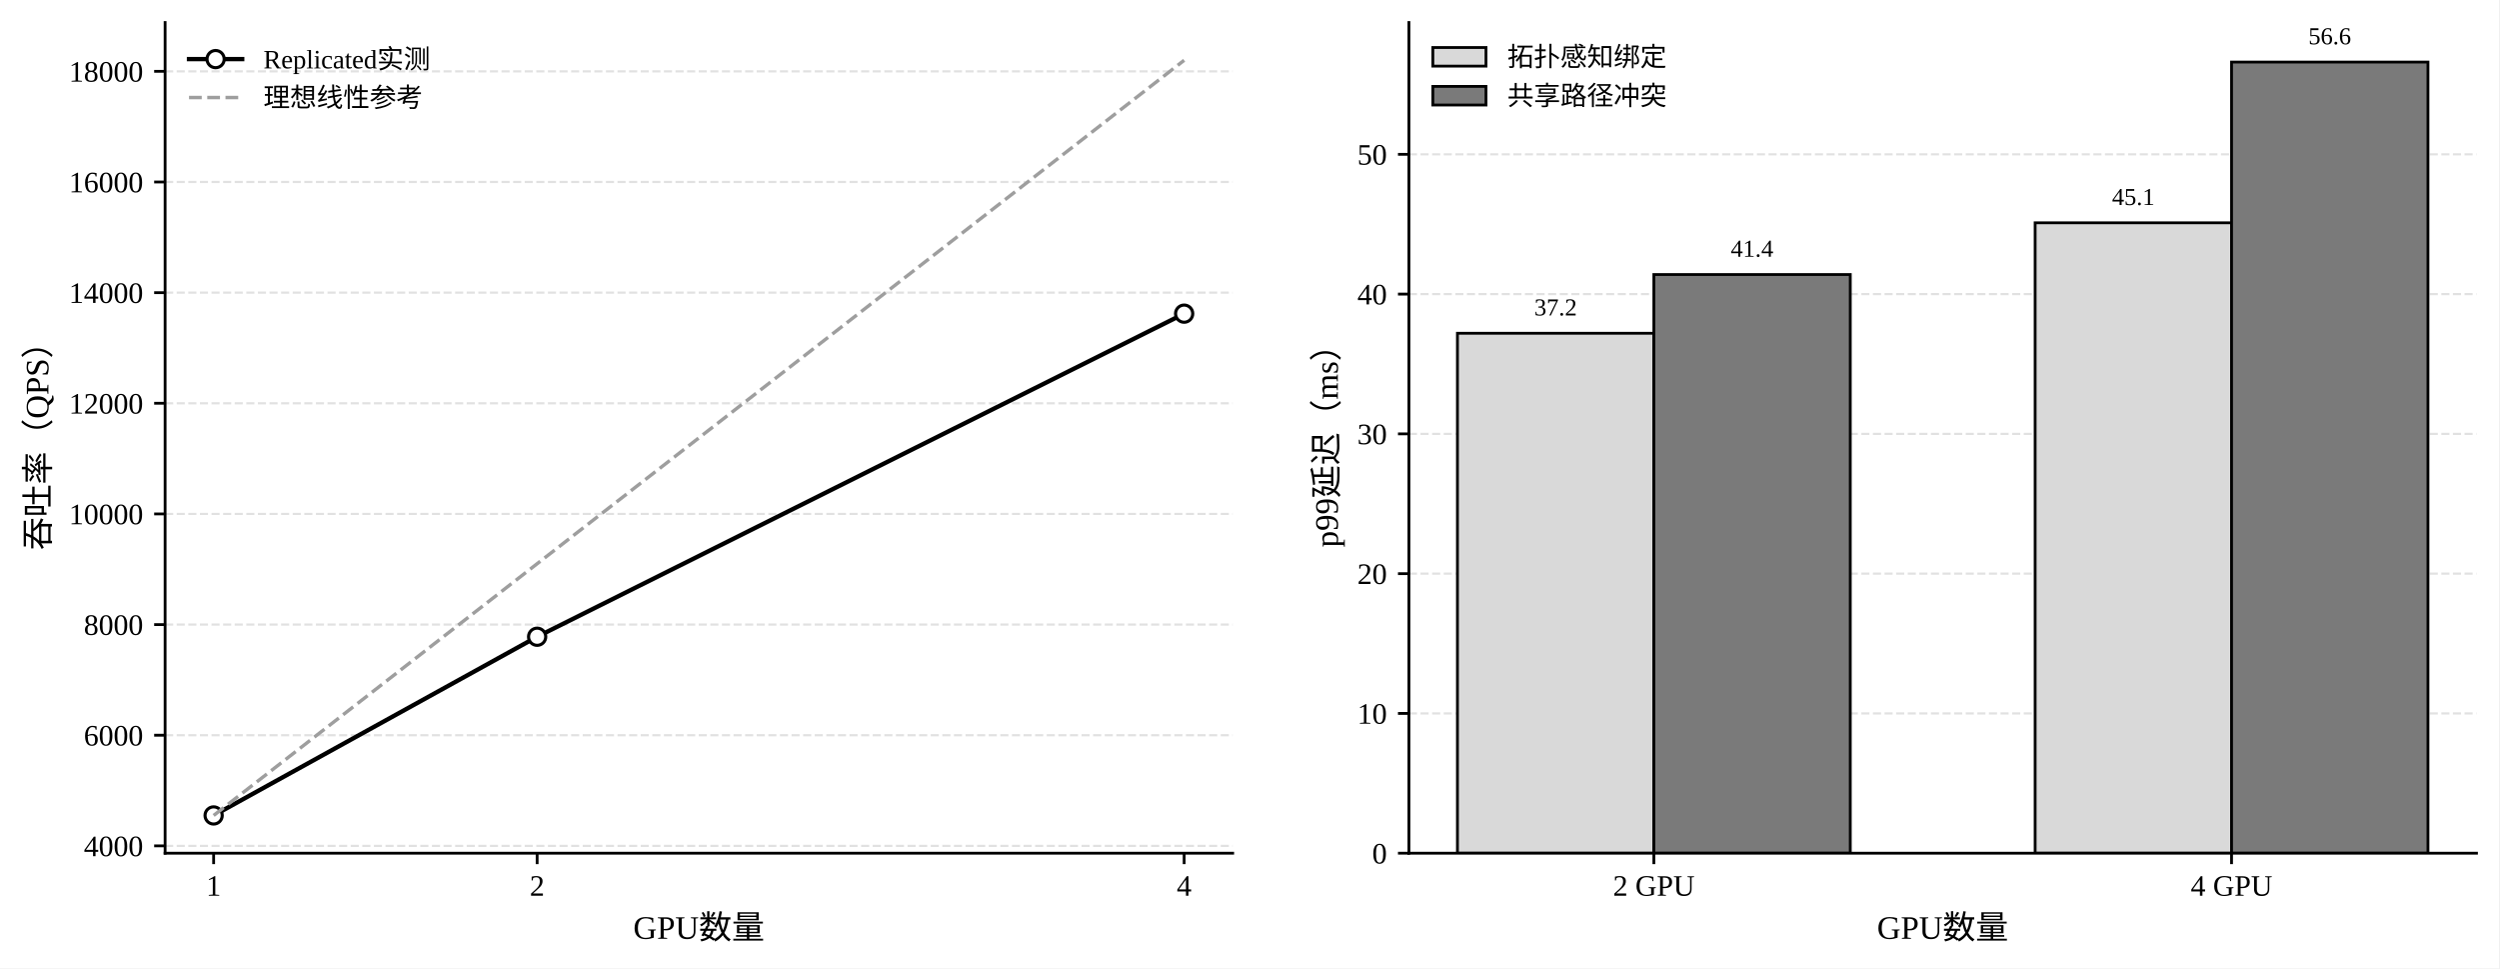
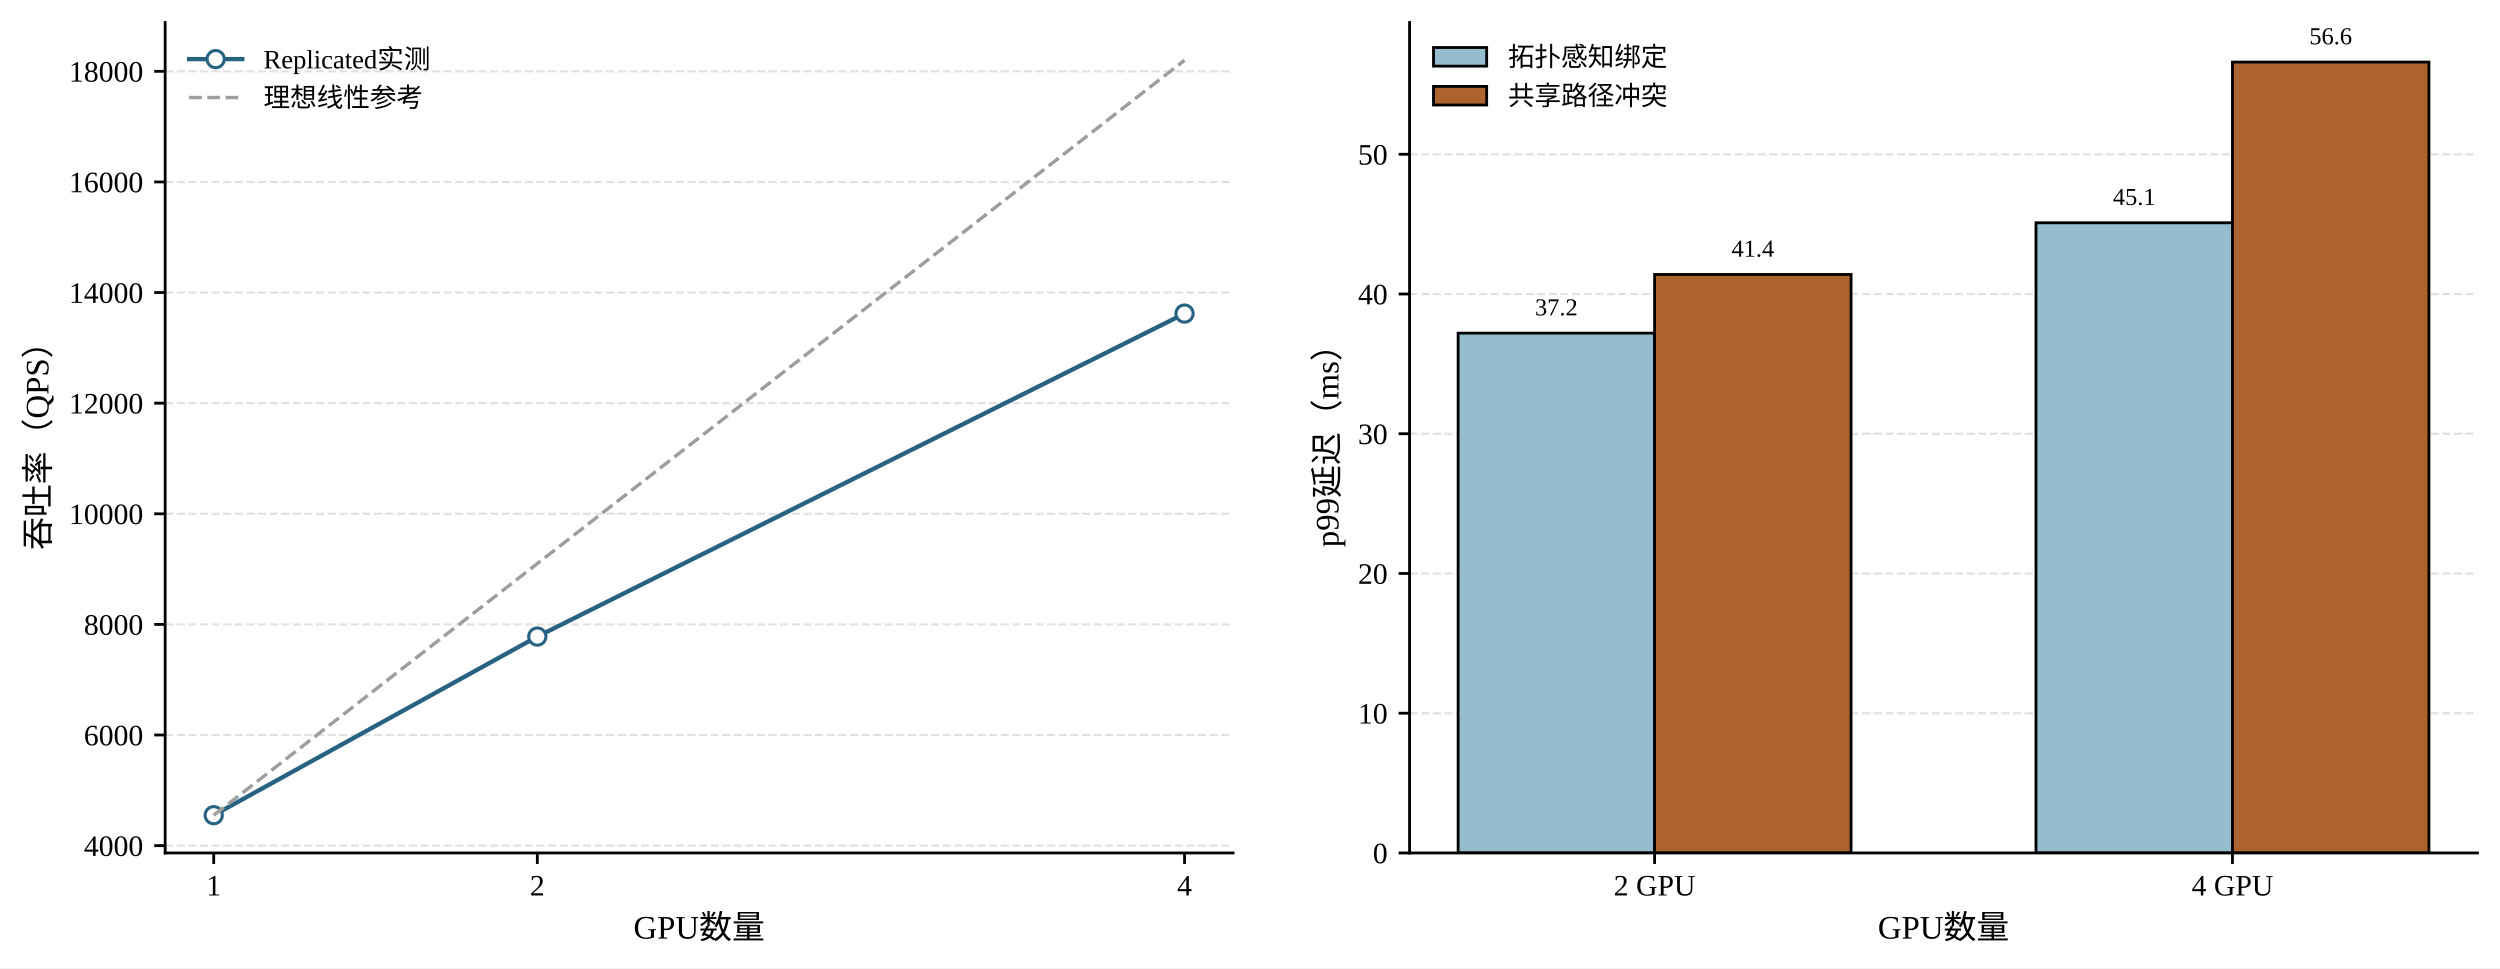
- <svg xmlns="http://www.w3.org/2000/svg" xmlns:xlink="http://www.w3.org/1999/xlink" width="799.232pt" height="309.578pt" viewBox="0 0 799.232 309.578" version="1.1">
+ <svg xmlns="http://www.w3.org/2000/svg" xmlns:xlink="http://www.w3.org/1999/xlink" width="799.254pt" height="309.507pt" viewBox="0 0 799.254 309.507" version="1.1">
  <defs>
    <style type="text/css">*{stroke-linejoin: round; stroke-linecap: butt}</style>
  </defs>
  <g id="figure_1">
    <g id="patch_1">
-       <path d="M 0 309.578  L 799.232 309.578  L 799.232 0  L 0 0  z " style="fill: #ffffff" />
+       <path d="M 0 309.507 L 799.254 309.507 L 799.254 0 L 0 0 z " style="fill: #ffffff" />
    </g>
    <g id="axes_1">
      <g id="patch_2">
-         <path d="M 52.804 272.764  L 394.235 272.764  L 394.235 7.2  L 52.804 7.2  z " style="fill: #ffffff" />
+         <path d="M 52.804 272.693 L 394.215 272.693 L 394.215 7.2 L 52.804 7.2 z " style="fill: #ffffff" />
      </g>
      <g id="matplotlib.axis_1">
        <g id="xtick_1">
          <g id="line2d_1">
            <defs>
-               <path id="mab62bdac78" d="M 0 0  L 0 3.5  " style="stroke: #000000; stroke-width: 0.9" />
+               <path id="m47861c6dd6" d="M 0 0 L 0 3.5 " style="stroke: #000000; stroke-width: 0.9" />
            </defs>
            <g>
-               <use xlink:href="#mab62bdac78" x="68.324" y="272.764" style="stroke: #000000; stroke-width: 0.9" />
+               <use xlink:href="#m47861c6dd6" x="68.323" y="272.693" style="stroke: #000000; stroke-width: 0.9" />
            </g>
          </g>
          <g id="text_1">
-             <text style="font: 9.5px 'Times New Roman', 'Songti SC'; text-anchor: middle" x="68.324" y="286.361" transform="rotate(-0 68.32394 286.3609)">1</text>
+             <text style="font: 9.5px 'Times New Roman', 'Songti SC'; text-anchor: middle" x="68.323" y="286.29" transform="rotate(-0 68.32304 286.2897)">1</text>
          </g>
        </g>
        <g id="xtick_2">
          <g id="line2d_2">
            <g>
-               <use xlink:href="#mab62bdac78" x="171.788" y="272.764" style="stroke: #000000; stroke-width: 0.9" />
+               <use xlink:href="#m47861c6dd6" x="171.781" y="272.693" style="stroke: #000000; stroke-width: 0.9" />
            </g>
          </g>
          <g id="text_2">
-             <text style="font: 9.5px 'Times New Roman', 'Songti SC'; text-anchor: middle" x="171.788" y="286.361" transform="rotate(-0 171.7877 286.3609)">2</text>
+             <text style="font: 9.5px 'Times New Roman', 'Songti SC'; text-anchor: middle" x="171.781" y="286.29" transform="rotate(-0 171.7808 286.2897)">2</text>
          </g>
        </g>
        <g id="xtick_3">
          <g id="line2d_3">
            <g>
-               <use xlink:href="#mab62bdac78" x="378.715" y="272.764" style="stroke: #000000; stroke-width: 0.9" />
+               <use xlink:href="#m47861c6dd6" x="378.696" y="272.693" style="stroke: #000000; stroke-width: 0.9" />
            </g>
          </g>
          <g id="text_3">
-             <text style="font: 9.5px 'Times New Roman', 'Songti SC'; text-anchor: middle" x="378.715" y="286.361" transform="rotate(-0 378.7151 286.3609)">4</text>
+             <text style="font: 9.5px 'Times New Roman', 'Songti SC'; text-anchor: middle" x="378.696" y="286.29" transform="rotate(-0 378.6963 286.2897)">4</text>
          </g>
        </g>
        <g id="text_4">
-           <text style="font: 10.5px 'Times New Roman', 'Songti SC'; text-anchor: middle" x="223.52" y="300.132" transform="rotate(-0 223.5195 300.1319)">GPU数量</text>
+           <text style="font: 10.5px 'Times New Roman', 'Songti SC'; text-anchor: middle" x="223.51" y="300.061" transform="rotate(-0 223.5097 300.0606)">GPU数量</text>
        </g>
      </g>
      <g id="matplotlib.axis_2">
        <g id="ytick_1">
          <g id="line2d_4">
-             <path d="M 52.804 270.421  L 394.235 270.421  " clip-path="url(#pd53853273f)" style="fill: none; stroke-dasharray: 2.59,1.12; stroke-dashoffset: 0; stroke: #bebebe; stroke-opacity: 0.45; stroke-width: 0.7" />
+             <path d="M 52.804 270.35 L 394.215 270.35 " clip-path="url(#pca42c9c529)" style="fill: none; stroke-dasharray: 2.59,1.12; stroke-dashoffset: 0; stroke: #bebebe; stroke-opacity: 0.45; stroke-width: 0.7" />
          </g>
          <g id="line2d_5">
            <defs>
-               <path id="mdb76b96e81" d="M 0 0  L -3.5 0  " style="stroke: #000000; stroke-width: 0.9" />
+               <path id="m0a5df8640f" d="M 0 0 L -3.5 0 " style="stroke: #000000; stroke-width: 0.9" />
            </defs>
            <g>
-               <use xlink:href="#mdb76b96e81" x="52.804" y="270.421" style="stroke: #000000; stroke-width: 0.9" />
+               <use xlink:href="#m0a5df8640f" x="52.804" y="270.35" style="stroke: #000000; stroke-width: 0.9" />
            </g>
          </g>
          <g id="text_5">
-             <text style="font: 9.5px 'Times New Roman', 'Songti SC'; text-anchor: end" x="45.804" y="273.719" transform="rotate(-0 45.80438 273.7192)">4000</text>
+             <text style="font: 9.5px 'Times New Roman', 'Songti SC'; text-anchor: end" x="45.804" y="273.649" transform="rotate(-0 45.80438 273.6486)">4000</text>
          </g>
        </g>
        <g id="ytick_2">
          <g id="line2d_6">
-             <path d="M 52.804 235.048  L 394.235 235.048  " clip-path="url(#pd53853273f)" style="fill: none; stroke-dasharray: 2.59,1.12; stroke-dashoffset: 0; stroke: #bebebe; stroke-opacity: 0.45; stroke-width: 0.7" />
+             <path d="M 52.804 234.987 L 394.215 234.987 " clip-path="url(#pca42c9c529)" style="fill: none; stroke-dasharray: 2.59,1.12; stroke-dashoffset: 0; stroke: #bebebe; stroke-opacity: 0.45; stroke-width: 0.7" />
          </g>
          <g id="line2d_7">
            <g>
-               <use xlink:href="#mdb76b96e81" x="52.804" y="235.048" style="stroke: #000000; stroke-width: 0.9" />
+               <use xlink:href="#m0a5df8640f" x="52.804" y="234.987" style="stroke: #000000; stroke-width: 0.9" />
            </g>
          </g>
          <g id="text_6">
-             <text style="font: 9.5px 'Times New Roman', 'Songti SC'; text-anchor: end" x="45.804" y="238.346" transform="rotate(-0 45.80438 238.346)">6000</text>
+             <text style="font: 9.5px 'Times New Roman', 'Songti SC'; text-anchor: end" x="45.804" y="238.285" transform="rotate(-0 45.80438 238.2848)">6000</text>
          </g>
        </g>
        <g id="ytick_3">
          <g id="line2d_8">
-             <path d="M 52.804 199.674  L 394.235 199.674  " clip-path="url(#pd53853273f)" style="fill: none; stroke-dasharray: 2.59,1.12; stroke-dashoffset: 0; stroke: #bebebe; stroke-opacity: 0.45; stroke-width: 0.7" />
+             <path d="M 52.804 199.623 L 394.215 199.623 " clip-path="url(#pca42c9c529)" style="fill: none; stroke-dasharray: 2.59,1.12; stroke-dashoffset: 0; stroke: #bebebe; stroke-opacity: 0.45; stroke-width: 0.7" />
          </g>
          <g id="line2d_9">
            <g>
-               <use xlink:href="#mdb76b96e81" x="52.804" y="199.674" style="stroke: #000000; stroke-width: 0.9" />
+               <use xlink:href="#m0a5df8640f" x="52.804" y="199.623" style="stroke: #000000; stroke-width: 0.9" />
            </g>
          </g>
          <g id="text_7">
-             <text style="font: 9.5px 'Times New Roman', 'Songti SC'; text-anchor: end" x="45.804" y="202.973" transform="rotate(-0 45.80438 202.9728)">8000</text>
+             <text style="font: 9.5px 'Times New Roman', 'Songti SC'; text-anchor: end" x="45.804" y="202.921" transform="rotate(-0 45.80438 202.9211)">8000</text>
          </g>
        </g>
        <g id="ytick_4">
          <g id="line2d_10">
-             <path d="M 52.804 164.301  L 394.235 164.301  " clip-path="url(#pd53853273f)" style="fill: none; stroke-dasharray: 2.59,1.12; stroke-dashoffset: 0; stroke: #bebebe; stroke-opacity: 0.45; stroke-width: 0.7" />
+             <path d="M 52.804 164.259 L 394.215 164.259 " clip-path="url(#pca42c9c529)" style="fill: none; stroke-dasharray: 2.59,1.12; stroke-dashoffset: 0; stroke: #bebebe; stroke-opacity: 0.45; stroke-width: 0.7" />
          </g>
          <g id="line2d_11">
            <g>
-               <use xlink:href="#mdb76b96e81" x="52.804" y="164.301" style="stroke: #000000; stroke-width: 0.9" />
+               <use xlink:href="#m0a5df8640f" x="52.804" y="164.259" style="stroke: #000000; stroke-width: 0.9" />
            </g>
          </g>
          <g id="text_8">
-             <text style="font: 9.5px 'Times New Roman', 'Songti SC'; text-anchor: end" x="45.804" y="167.6" transform="rotate(-0 45.80438 167.5996)">10000</text>
+             <text style="font: 9.5px 'Times New Roman', 'Songti SC'; text-anchor: end" x="45.804" y="167.557" transform="rotate(-0 45.80438 167.5574)">10000</text>
          </g>
        </g>
        <g id="ytick_5">
          <g id="line2d_12">
-             <path d="M 52.804 128.928  L 394.235 128.928  " clip-path="url(#pd53853273f)" style="fill: none; stroke-dasharray: 2.59,1.12; stroke-dashoffset: 0; stroke: #bebebe; stroke-opacity: 0.45; stroke-width: 0.7" />
+             <path d="M 52.804 128.895 L 394.215 128.895 " clip-path="url(#pca42c9c529)" style="fill: none; stroke-dasharray: 2.59,1.12; stroke-dashoffset: 0; stroke: #bebebe; stroke-opacity: 0.45; stroke-width: 0.7" />
          </g>
          <g id="line2d_13">
            <g>
-               <use xlink:href="#mdb76b96e81" x="52.804" y="128.928" style="stroke: #000000; stroke-width: 0.9" />
+               <use xlink:href="#m0a5df8640f" x="52.804" y="128.895" style="stroke: #000000; stroke-width: 0.9" />
            </g>
          </g>
          <g id="text_9">
-             <text style="font: 9.5px 'Times New Roman', 'Songti SC'; text-anchor: end" x="45.804" y="132.226" transform="rotate(-0 45.80438 132.2263)">12000</text>
+             <text style="font: 9.5px 'Times New Roman', 'Songti SC'; text-anchor: end" x="45.804" y="132.194" transform="rotate(-0 45.80438 132.1937)">12000</text>
          </g>
        </g>
        <g id="ytick_6">
          <g id="line2d_14">
-             <path d="M 52.804 93.555  L 394.235 93.555  " clip-path="url(#pd53853273f)" style="fill: none; stroke-dasharray: 2.59,1.12; stroke-dashoffset: 0; stroke: #bebebe; stroke-opacity: 0.45; stroke-width: 0.7" />
+             <path d="M 52.804 93.532 L 394.215 93.532 " clip-path="url(#pca42c9c529)" style="fill: none; stroke-dasharray: 2.59,1.12; stroke-dashoffset: 0; stroke: #bebebe; stroke-opacity: 0.45; stroke-width: 0.7" />
          </g>
          <g id="line2d_15">
            <g>
-               <use xlink:href="#mdb76b96e81" x="52.804" y="93.555" style="stroke: #000000; stroke-width: 0.9" />
+               <use xlink:href="#m0a5df8640f" x="52.804" y="93.532" style="stroke: #000000; stroke-width: 0.9" />
            </g>
          </g>
          <g id="text_10">
-             <text style="font: 9.5px 'Times New Roman', 'Songti SC'; text-anchor: end" x="45.804" y="96.853" transform="rotate(-0 45.80438 96.85313)">14000</text>
+             <text style="font: 9.5px 'Times New Roman', 'Songti SC'; text-anchor: end" x="45.804" y="96.83" transform="rotate(-0 45.80438 96.82996)">14000</text>
          </g>
        </g>
        <g id="ytick_7">
          <g id="line2d_16">
-             <path d="M 52.804 58.182  L 394.235 58.182  " clip-path="url(#pd53853273f)" style="fill: none; stroke-dasharray: 2.59,1.12; stroke-dashoffset: 0; stroke: #bebebe; stroke-opacity: 0.45; stroke-width: 0.7" />
+             <path d="M 52.804 58.168 L 394.215 58.168 " clip-path="url(#pca42c9c529)" style="fill: none; stroke-dasharray: 2.59,1.12; stroke-dashoffset: 0; stroke: #bebebe; stroke-opacity: 0.45; stroke-width: 0.7" />
          </g>
          <g id="line2d_17">
            <g>
-               <use xlink:href="#mdb76b96e81" x="52.804" y="58.182" style="stroke: #000000; stroke-width: 0.9" />
+               <use xlink:href="#m0a5df8640f" x="52.804" y="58.168" style="stroke: #000000; stroke-width: 0.9" />
            </g>
          </g>
          <g id="text_11">
-             <text style="font: 9.5px 'Times New Roman', 'Songti SC'; text-anchor: end" x="45.804" y="61.48" transform="rotate(-0 45.80438 61.47992)">16000</text>
+             <text style="font: 9.5px 'Times New Roman', 'Songti SC'; text-anchor: end" x="45.804" y="61.466" transform="rotate(-0 45.80438 61.46624)">16000</text>
          </g>
        </g>
        <g id="ytick_8">
          <g id="line2d_18">
-             <path d="M 52.804 22.808  L 394.235 22.808  " clip-path="url(#pd53853273f)" style="fill: none; stroke-dasharray: 2.59,1.12; stroke-dashoffset: 0; stroke: #bebebe; stroke-opacity: 0.45; stroke-width: 0.7" />
+             <path d="M 52.804 22.804 L 394.215 22.804 " clip-path="url(#pca42c9c529)" style="fill: none; stroke-dasharray: 2.59,1.12; stroke-dashoffset: 0; stroke: #bebebe; stroke-opacity: 0.45; stroke-width: 0.7" />
          </g>
          <g id="line2d_19">
            <g>
-               <use xlink:href="#mdb76b96e81" x="52.804" y="22.808" style="stroke: #000000; stroke-width: 0.9" />
+               <use xlink:href="#m0a5df8640f" x="52.804" y="22.804" style="stroke: #000000; stroke-width: 0.9" />
            </g>
          </g>
          <g id="text_12">
-             <text style="font: 9.5px 'Times New Roman', 'Songti SC'; text-anchor: end" x="45.804" y="26.107" transform="rotate(-0 45.80438 26.10671)">18000</text>
+             <text style="font: 9.5px 'Times New Roman', 'Songti SC'; text-anchor: end" x="45.804" y="26.103" transform="rotate(-0 45.80438 26.10252)">18000</text>
          </g>
        </g>
        <g id="text_13">
-           <text style="font: 10.5px 'Times New Roman', 'Songti SC'; text-anchor: middle" x="15.808" y="139.982" transform="rotate(-90 15.80836 139.9822)">吞吐率（QPS）</text>
+           <text style="font: 10.5px 'Times New Roman', 'Songti SC'; text-anchor: middle" x="15.808" y="139.947" transform="rotate(-90 15.80836 139.9466)">吞吐率（QPS）</text>
        </g>
      </g>
      <g id="line2d_20">
-         <path d="M 68.324 260.693  L 171.788 203.566  L 378.715 100.276  " clip-path="url(#pd53853273f)" style="fill: none; stroke: #000000; stroke-width: 1.4; stroke-linecap: square" />
+         <path d="M 68.323 260.625 L 171.781 203.513 L 378.696 100.251 " clip-path="url(#pca42c9c529)" style="fill: none; stroke: #276283; stroke-width: 1.4; stroke-linecap: square" />
        <defs>
-           <path id="m8b99b72000" d="M 0 2.75  C 0.729 2.75 1.429 2.46 1.945 1.945  C 2.46 1.429 2.75 0.729 2.75 0  C 2.75 -0.729 2.46 -1.429 1.945 -1.945  C 1.429 -2.46 0.729 -2.75 0 -2.75  C -0.729 -2.75 -1.429 -2.46 -1.945 -1.945  C -2.46 -1.429 -2.75 -0.729 -2.75 0  C -2.75 0.729 -2.46 1.429 -1.945 1.945  C -1.429 2.46 -0.729 2.75 0 2.75  z " style="stroke: #000000" />
+           <path id="m9af4865923" d="M 0 2.75 C 0.729 2.75 1.429 2.46 1.945 1.945 C 2.46 1.429 2.75 0.729 2.75 0 C 2.75 -0.729 2.46 -1.429 1.945 -1.945 C 1.429 -2.46 0.729 -2.75 0 -2.75 C -0.729 -2.75 -1.429 -2.46 -1.945 -1.945 C -2.46 -1.429 -2.75 -0.729 -2.75 0 C -2.75 0.729 -2.46 1.429 -1.945 1.945 C -1.429 2.46 -0.729 2.75 0 2.75 z " style="stroke: #276283" />
        </defs>
-         <g clip-path="url(#pd53853273f)">
-           <use xlink:href="#m8b99b72000" x="68.324" y="260.693" style="fill: #ffffff; stroke: #000000" />
-           <use xlink:href="#m8b99b72000" x="171.788" y="203.566" style="fill: #ffffff; stroke: #000000" />
-           <use xlink:href="#m8b99b72000" x="378.715" y="100.276" style="fill: #ffffff; stroke: #000000" />
+         <g clip-path="url(#pca42c9c529)">
+           <use xlink:href="#m9af4865923" x="68.323" y="260.625" style="fill: #ffffff; stroke: #276283" />
+           <use xlink:href="#m9af4865923" x="171.781" y="203.513" style="fill: #ffffff; stroke: #276283" />
+           <use xlink:href="#m9af4865923" x="378.696" y="100.251" style="fill: #ffffff; stroke: #276283" />
        </g>
      </g>
      <g id="line2d_21">
-         <path d="M 68.324 260.693  L 171.788 180.219  L 378.715 19.271  " clip-path="url(#pd53853273f)" style="fill: none; stroke-dasharray: 4.07,1.76; stroke-dashoffset: 0; stroke: #9e9e9e; stroke-width: 1.1" />
+         <path d="M 68.323 260.625 L 171.781 180.173 L 378.696 19.268 " clip-path="url(#pca42c9c529)" style="fill: none; stroke-dasharray: 4.07,1.76; stroke-dashoffset: 0; stroke: #9e9e9e; stroke-width: 1.1" />
      </g>
      <g id="patch_3">
-         <path d="M 52.804 272.764  L 52.804 7.2  " style="fill: none; stroke: #000000; stroke-width: 0.9; stroke-linejoin: miter; stroke-linecap: square" />
+         <path d="M 52.804 272.693 L 52.804 7.2 " style="fill: none; stroke: #000000; stroke-width: 0.9; stroke-linejoin: miter; stroke-linecap: square" />
      </g>
      <g id="patch_4">
-         <path d="M 52.804 272.764  L 394.235 272.764  " style="fill: none; stroke: #000000; stroke-width: 0.9; stroke-linejoin: miter; stroke-linecap: square" />
+         <path d="M 52.804 272.693 L 394.215 272.693 " style="fill: none; stroke: #000000; stroke-width: 0.9; stroke-linejoin: miter; stroke-linecap: square" />
      </g>
      <g id="legend_1">
        <g id="line2d_22">
-           <path d="M 60.454 18.895  L 68.954 18.895  L 77.454 18.895  " style="fill: none; stroke: #000000; stroke-width: 1.4; stroke-linecap: square" />
+           <path d="M 60.454 18.895 L 68.954 18.895 L 77.454 18.895 " style="fill: none; stroke: #276283; stroke-width: 1.4; stroke-linecap: square" />
          <g>
-             <use xlink:href="#m8b99b72000" x="68.954" y="18.895" style="fill: #ffffff; stroke: #000000" />
+             <use xlink:href="#m9af4865923" x="68.954" y="18.895" style="fill: #ffffff; stroke: #276283" />
          </g>
        </g>
        <g id="text_14">
          <text style="font: 8.5px 'Times New Roman', 'Songti SC'; text-anchor: start" x="84.254" y="21.87" transform="rotate(-0 84.25437 21.87047)">Replicated实测</text>
        </g>
        <g id="line2d_23">
-           <path d="M 60.454 31.178  L 68.954 31.178  L 77.454 31.178  " style="fill: none; stroke-dasharray: 4.07,1.76; stroke-dashoffset: 0; stroke: #9e9e9e; stroke-width: 1.1" />
+           <path d="M 60.454 31.178 L 68.954 31.178 L 77.454 31.178 " style="fill: none; stroke-dasharray: 4.07,1.76; stroke-dashoffset: 0; stroke: #9e9e9e; stroke-width: 1.1" />
        </g>
        <g id="text_15">
          <text style="font: 8.5px 'Times New Roman', 'Songti SC'; text-anchor: start" x="84.254" y="34.153" transform="rotate(-0 84.25437 34.15297)">理想线性参考</text>
        </g>
      </g>
    </g>
    <g id="axes_2">
      <g id="patch_5">
-         <path d="M 450.602 272.764  L 792.032 272.764  L 792.032 7.2  L 450.602 7.2  z " style="fill: #ffffff" />
+         <path d="M 450.643 272.693 L 792.054 272.693 L 792.054 7.2 L 450.643 7.2 z " style="fill: #ffffff" />
      </g>
      <g id="matplotlib.axis_3">
        <g id="xtick_4">
          <g id="line2d_24">
            <g>
-               <use xlink:href="#mab62bdac78" x="528.939" y="272.764" style="stroke: #000000; stroke-width: 0.9" />
+               <use xlink:href="#m47861c6dd6" x="528.975" y="272.693" style="stroke: #000000; stroke-width: 0.9" />
            </g>
          </g>
          <g id="text_16">
-             <text style="font: 9.5px 'Times New Roman', 'Songti SC'; text-anchor: middle" x="528.939" y="286.361" transform="rotate(-0 528.9387 286.3609)">2 GPU</text>
+             <text style="font: 9.5px 'Times New Roman', 'Songti SC'; text-anchor: middle" x="528.975" y="286.29" transform="rotate(-0 528.9754 286.2897)">2 GPU</text>
          </g>
        </g>
        <g id="xtick_5">
          <g id="line2d_25">
            <g>
-               <use xlink:href="#mab62bdac78" x="713.695" y="272.764" style="stroke: #000000; stroke-width: 0.9" />
+               <use xlink:href="#m47861c6dd6" x="713.721" y="272.693" style="stroke: #000000; stroke-width: 0.9" />
            </g>
          </g>
          <g id="text_17">
-             <text style="font: 9.5px 'Times New Roman', 'Songti SC'; text-anchor: middle" x="713.695" y="286.361" transform="rotate(-0 713.6954 286.3609)">4 GPU</text>
+             <text style="font: 9.5px 'Times New Roman', 'Songti SC'; text-anchor: middle" x="713.721" y="286.29" transform="rotate(-0 713.7214 286.2897)">4 GPU</text>
          </g>
        </g>
        <g id="text_18">
-           <text style="font: 10.5px 'Times New Roman', 'Songti SC'; text-anchor: middle" x="621.317" y="300.132" transform="rotate(-0 621.317 300.1319)">GPU数量</text>
+           <text style="font: 10.5px 'Times New Roman', 'Songti SC'; text-anchor: middle" x="621.348" y="300.061" transform="rotate(-0 621.3484 300.0606)">GPU数量</text>
        </g>
      </g>
      <g id="matplotlib.axis_4">
        <g id="ytick_9">
          <g id="line2d_26">
-             <path d="M 450.602 272.764  L 792.032 272.764  " clip-path="url(#pd49a7f39db)" style="fill: none; stroke-dasharray: 2.59,1.12; stroke-dashoffset: 0; stroke: #bebebe; stroke-opacity: 0.45; stroke-width: 0.7" />
+             <path d="M 450.643 272.693 L 792.054 272.693 " clip-path="url(#p10d4ef74ad)" style="fill: none; stroke-dasharray: 2.59,1.12; stroke-dashoffset: 0; stroke: #bebebe; stroke-opacity: 0.45; stroke-width: 0.7" />
          </g>
          <g id="line2d_27">
            <g>
-               <use xlink:href="#mdb76b96e81" x="450.602" y="272.764" style="stroke: #000000; stroke-width: 0.9" />
+               <use xlink:href="#m0a5df8640f" x="450.643" y="272.693" style="stroke: #000000; stroke-width: 0.9" />
            </g>
          </g>
          <g id="text_19">
-             <text style="font: 9.5px 'Times New Roman', 'Songti SC'; text-anchor: end" x="443.602" y="276.063" transform="rotate(-0 443.6019 276.0627)">0</text>
+             <text style="font: 9.5px 'Times New Roman', 'Songti SC'; text-anchor: end" x="443.643" y="275.991" transform="rotate(-0 443.6431 275.9914)">0</text>
          </g>
        </g>
        <g id="ytick_10">
          <g id="line2d_28">
-             <path d="M 450.602 228.079  L 792.032 228.079  " clip-path="url(#pd49a7f39db)" style="fill: none; stroke-dasharray: 2.59,1.12; stroke-dashoffset: 0; stroke: #bebebe; stroke-opacity: 0.45; stroke-width: 0.7" />
+             <path d="M 450.643 228.02 L 792.054 228.02 " clip-path="url(#p10d4ef74ad)" style="fill: none; stroke-dasharray: 2.59,1.12; stroke-dashoffset: 0; stroke: #bebebe; stroke-opacity: 0.45; stroke-width: 0.7" />
          </g>
          <g id="line2d_29">
            <g>
-               <use xlink:href="#mdb76b96e81" x="450.602" y="228.079" style="stroke: #000000; stroke-width: 0.9" />
+               <use xlink:href="#m0a5df8640f" x="450.643" y="228.02" style="stroke: #000000; stroke-width: 0.9" />
            </g>
          </g>
          <g id="text_20">
-             <text style="font: 9.5px 'Times New Roman', 'Songti SC'; text-anchor: end" x="443.602" y="231.377" transform="rotate(-0 443.6019 231.3774)">10</text>
+             <text style="font: 9.5px 'Times New Roman', 'Songti SC'; text-anchor: end" x="443.643" y="231.318" transform="rotate(-0 443.6431 231.3182)">10</text>
          </g>
        </g>
        <g id="ytick_11">
          <g id="line2d_30">
-             <path d="M 450.602 183.394  L 792.032 183.394  " clip-path="url(#pd49a7f39db)" style="fill: none; stroke-dasharray: 2.59,1.12; stroke-dashoffset: 0; stroke: #bebebe; stroke-opacity: 0.45; stroke-width: 0.7" />
+             <path d="M 450.643 183.347 L 792.054 183.347 " clip-path="url(#p10d4ef74ad)" style="fill: none; stroke-dasharray: 2.59,1.12; stroke-dashoffset: 0; stroke: #bebebe; stroke-opacity: 0.45; stroke-width: 0.7" />
          </g>
          <g id="line2d_31">
            <g>
-               <use xlink:href="#mdb76b96e81" x="450.602" y="183.394" style="stroke: #000000; stroke-width: 0.9" />
+               <use xlink:href="#m0a5df8640f" x="450.643" y="183.347" style="stroke: #000000; stroke-width: 0.9" />
            </g>
          </g>
          <g id="text_21">
-             <text style="font: 9.5px 'Times New Roman', 'Songti SC'; text-anchor: end" x="443.602" y="186.692" transform="rotate(-0 443.6019 186.6922)">20</text>
+             <text style="font: 9.5px 'Times New Roman', 'Songti SC'; text-anchor: end" x="443.643" y="186.645" transform="rotate(-0 443.6431 186.6449)">20</text>
          </g>
        </g>
        <g id="ytick_12">
          <g id="line2d_32">
-             <path d="M 450.602 138.709  L 792.032 138.709  " clip-path="url(#pd49a7f39db)" style="fill: none; stroke-dasharray: 2.59,1.12; stroke-dashoffset: 0; stroke: #bebebe; stroke-opacity: 0.45; stroke-width: 0.7" />
+             <path d="M 450.643 138.673 L 792.054 138.673 " clip-path="url(#p10d4ef74ad)" style="fill: none; stroke-dasharray: 2.59,1.12; stroke-dashoffset: 0; stroke: #bebebe; stroke-opacity: 0.45; stroke-width: 0.7" />
          </g>
          <g id="line2d_33">
            <g>
-               <use xlink:href="#mdb76b96e81" x="450.602" y="138.709" style="stroke: #000000; stroke-width: 0.9" />
+               <use xlink:href="#m0a5df8640f" x="450.643" y="138.673" style="stroke: #000000; stroke-width: 0.9" />
            </g>
          </g>
          <g id="text_22">
-             <text style="font: 9.5px 'Times New Roman', 'Songti SC'; text-anchor: end" x="443.602" y="142.007" transform="rotate(-0 443.6019 142.0069)">30</text>
+             <text style="font: 9.5px 'Times New Roman', 'Songti SC'; text-anchor: end" x="443.643" y="141.972" transform="rotate(-0 443.6431 141.9717)">30</text>
          </g>
        </g>
        <g id="ytick_13">
          <g id="line2d_34">
-             <path d="M 450.602 94.023  L 792.032 94.023  " clip-path="url(#pd49a7f39db)" style="fill: none; stroke-dasharray: 2.59,1.12; stroke-dashoffset: 0; stroke: #bebebe; stroke-opacity: 0.45; stroke-width: 0.7" />
+             <path d="M 450.643 94 L 792.054 94 " clip-path="url(#p10d4ef74ad)" style="fill: none; stroke-dasharray: 2.59,1.12; stroke-dashoffset: 0; stroke: #bebebe; stroke-opacity: 0.45; stroke-width: 0.7" />
          </g>
          <g id="line2d_35">
            <g>
-               <use xlink:href="#mdb76b96e81" x="450.602" y="94.023" style="stroke: #000000; stroke-width: 0.9" />
+               <use xlink:href="#m0a5df8640f" x="450.643" y="94" style="stroke: #000000; stroke-width: 0.9" />
            </g>
          </g>
          <g id="text_23">
-             <text style="font: 9.5px 'Times New Roman', 'Songti SC'; text-anchor: end" x="443.602" y="97.322" transform="rotate(-0 443.6019 97.3217)">40</text>
+             <text style="font: 9.5px 'Times New Roman', 'Songti SC'; text-anchor: end" x="443.643" y="97.298" transform="rotate(-0 443.6431 97.29841)">40</text>
          </g>
        </g>
        <g id="ytick_14">
          <g id="line2d_36">
-             <path d="M 450.602 49.338  L 792.032 49.338  " clip-path="url(#pd49a7f39db)" style="fill: none; stroke-dasharray: 2.59,1.12; stroke-dashoffset: 0; stroke: #bebebe; stroke-opacity: 0.45; stroke-width: 0.7" />
+             <path d="M 450.643 49.327 L 792.054 49.327 " clip-path="url(#p10d4ef74ad)" style="fill: none; stroke-dasharray: 2.59,1.12; stroke-dashoffset: 0; stroke: #bebebe; stroke-opacity: 0.45; stroke-width: 0.7" />
          </g>
          <g id="line2d_37">
            <g>
-               <use xlink:href="#mdb76b96e81" x="450.602" y="49.338" style="stroke: #000000; stroke-width: 0.9" />
+               <use xlink:href="#m0a5df8640f" x="450.643" y="49.327" style="stroke: #000000; stroke-width: 0.9" />
            </g>
          </g>
          <g id="text_24">
-             <text style="font: 9.5px 'Times New Roman', 'Songti SC'; text-anchor: end" x="443.602" y="52.636" transform="rotate(-0 443.6019 52.63646)">50</text>
+             <text style="font: 9.5px 'Times New Roman', 'Songti SC'; text-anchor: end" x="443.643" y="52.625" transform="rotate(-0 443.6431 52.62516)">50</text>
          </g>
        </g>
        <g id="text_25">
-           <text style="font: 10.5px 'Times New Roman', 'Songti SC'; text-anchor: middle" x="427.856" y="139.982" transform="rotate(-90 427.8559 139.9822)">p99延迟（ms）</text>
+           <text style="font: 10.5px 'Times New Roman', 'Songti SC'; text-anchor: middle" x="427.897" y="139.947" transform="rotate(-90 427.8971 139.9466)">p99延迟（ms）</text>
        </g>
      </g>
      <g id="patch_6">
-         <path d="M 466.121 272.764  L 528.939 272.764  L 528.939 106.535  L 466.121 106.535  z " clip-path="url(#pd49a7f39db)" style="fill: #d9d9d9; stroke: #000000; stroke-width: 0.9; stroke-linejoin: miter" />
+         <path d="M 466.162 272.693 L 528.975 272.693 L 528.975 106.509 L 466.162 106.509 z " clip-path="url(#p10d4ef74ad)" style="fill: #96bdcd; stroke: #000000; stroke-width: 0.9; stroke-linejoin: miter" />
      </g>
      <g id="patch_7">
-         <path d="M 650.878 272.764  L 713.695 272.764  L 713.695 71.234  L 650.878 71.234  z " clip-path="url(#pd49a7f39db)" style="fill: #d9d9d9; stroke: #000000; stroke-width: 0.9; stroke-linejoin: miter" />
+         <path d="M 650.908 272.693 L 713.721 272.693 L 713.721 71.217 L 650.908 71.217 z " clip-path="url(#p10d4ef74ad)" style="fill: #96bdcd; stroke: #000000; stroke-width: 0.9; stroke-linejoin: miter" />
      </g>
      <g id="patch_8">
-         <path d="M 528.939 272.764  L 591.756 272.764  L 591.756 87.767  L 528.939 87.767  z " clip-path="url(#pd49a7f39db)" style="fill: #7a7a7a; stroke: #000000; stroke-width: 0.9; stroke-linejoin: miter" />
+         <path d="M 528.975 272.693 L 591.789 272.693 L 591.789 87.746 L 528.975 87.746 z " clip-path="url(#p10d4ef74ad)" style="fill: #ac632e; stroke: #000000; stroke-width: 0.9; stroke-linejoin: miter" />
      </g>
      <g id="patch_9">
-         <path d="M 713.695 272.764  L 776.513 272.764  L 776.513 19.846  L 713.695 19.846  z " clip-path="url(#pd49a7f39db)" style="fill: #7a7a7a; stroke: #000000; stroke-width: 0.9; stroke-linejoin: miter" />
+         <path d="M 713.721 272.693 L 776.535 272.693 L 776.535 19.843 L 713.721 19.843 z " clip-path="url(#p10d4ef74ad)" style="fill: #ac632e; stroke: #000000; stroke-width: 0.9; stroke-linejoin: miter" />
      </g>
      <g id="patch_10">
-         <path d="M 450.602 272.764  L 450.602 7.2  " style="fill: none; stroke: #000000; stroke-width: 0.9; stroke-linejoin: miter; stroke-linecap: square" />
+         <path d="M 450.643 272.693 L 450.643 7.2 " style="fill: none; stroke: #000000; stroke-width: 0.9; stroke-linejoin: miter; stroke-linecap: square" />
      </g>
      <g id="patch_11">
-         <path d="M 450.602 272.764  L 792.032 272.764  " style="fill: none; stroke: #000000; stroke-width: 0.9; stroke-linejoin: miter; stroke-linecap: square" />
+         <path d="M 450.643 272.693 L 792.054 272.693 " style="fill: none; stroke: #000000; stroke-width: 0.9; stroke-linejoin: miter; stroke-linecap: square" />
      </g>
      <g id="text_26">
-         <text style="font: 7.8px 'Times New Roman', 'Songti SC'; text-anchor: middle" x="497.53" y="100.845" transform="rotate(-0 497.5301 100.8451)">37.2</text>
+         <text style="font: 7.8px 'Times New Roman', 'Songti SC'; text-anchor: middle" x="497.569" y="100.82" transform="rotate(-0 497.5686 100.8196)">37.2</text>
      </g>
      <g id="text_27">
-         <text style="font: 7.8px 'Times New Roman', 'Songti SC'; text-anchor: middle" x="682.287" y="65.544" transform="rotate(-0 682.2867 65.54381)">45.1</text>
+         <text style="font: 7.8px 'Times New Roman', 'Songti SC'; text-anchor: middle" x="682.315" y="65.528" transform="rotate(-0 682.3146 65.52771)">45.1</text>
      </g>
      <g id="text_28">
-         <text style="font: 7.8px 'Times New Roman', 'Songti SC'; text-anchor: middle" x="560.347" y="82.077" transform="rotate(-0 560.3473 82.07735)">41.4</text>
+         <text style="font: 7.8px 'Times New Roman', 'Songti SC'; text-anchor: middle" x="560.382" y="82.057" transform="rotate(-0 560.3823 82.05681)">41.4</text>
      </g>
      <g id="text_29">
-         <text style="font: 7.8px 'Times New Roman', 'Songti SC'; text-anchor: middle" x="745.104" y="14.156" transform="rotate(-0 745.104 14.15578)">56.6</text>
+         <text style="font: 7.8px 'Times New Roman', 'Songti SC'; text-anchor: middle" x="745.128" y="14.153" transform="rotate(-0 745.1283 14.15347)">56.6</text>
      </g>
      <g id="legend_2">
        <g id="patch_12">
-           <path d="M 458.252 21.14  L 475.252 21.14  L 475.252 15.19  L 458.252 15.19  z " style="fill: #d9d9d9; stroke: #000000; stroke-width: 0.9; stroke-linejoin: miter" />
+           <path d="M 458.293 21.14 L 475.293 21.14 L 475.293 15.19 L 458.293 15.19 z " style="fill: #96bdcd; stroke: #000000; stroke-width: 0.9; stroke-linejoin: miter" />
        </g>
        <g id="text_30">
-           <text style="font: 8.5px 'Times New Roman', 'Songti SC'; text-anchor: start" x="482.052" y="21.14" transform="rotate(-0 482.0519 21.14)">拓扑感知绑定</text>
+           <text style="font: 8.5px 'Times New Roman', 'Songti SC'; text-anchor: start" x="482.093" y="21.14" transform="rotate(-0 482.0931 21.14)">拓扑感知绑定</text>
        </g>
        <g id="patch_13">
-           <path d="M 458.252 33.575  L 475.252 33.575  L 475.252 27.625  L 458.252 27.625  z " style="fill: #7a7a7a; stroke: #000000; stroke-width: 0.9; stroke-linejoin: miter" />
+           <path d="M 458.293 33.575 L 475.293 33.575 L 475.293 27.625 L 458.293 27.625 z " style="fill: #ac632e; stroke: #000000; stroke-width: 0.9; stroke-linejoin: miter" />
        </g>
        <g id="text_31">
-           <text style="font: 8.5px 'Times New Roman', 'Songti SC'; text-anchor: start" x="482.052" y="33.575" transform="rotate(-0 482.0519 33.57523)">共享路径冲突</text>
+           <text style="font: 8.5px 'Times New Roman', 'Songti SC'; text-anchor: start" x="482.093" y="33.575" transform="rotate(-0 482.0931 33.57523)">共享路径冲突</text>
        </g>
      </g>
    </g>
  </g>
  <defs>
-     <clipPath id="pd53853273f">
-       <rect x="52.804" y="7.2" width="341.43" height="265.564" />
+     <clipPath id="pca42c9c529">
+       <rect x="52.804" y="7.2" width="341.411" height="265.493" />
    </clipPath>
-     <clipPath id="pd49a7f39db">
-       <rect x="450.602" y="7.2" width="341.43" height="265.564" />
+     <clipPath id="p10d4ef74ad">
+       <rect x="450.643" y="7.2" width="341.411" height="265.493" />
    </clipPath>
  </defs>
</svg>
